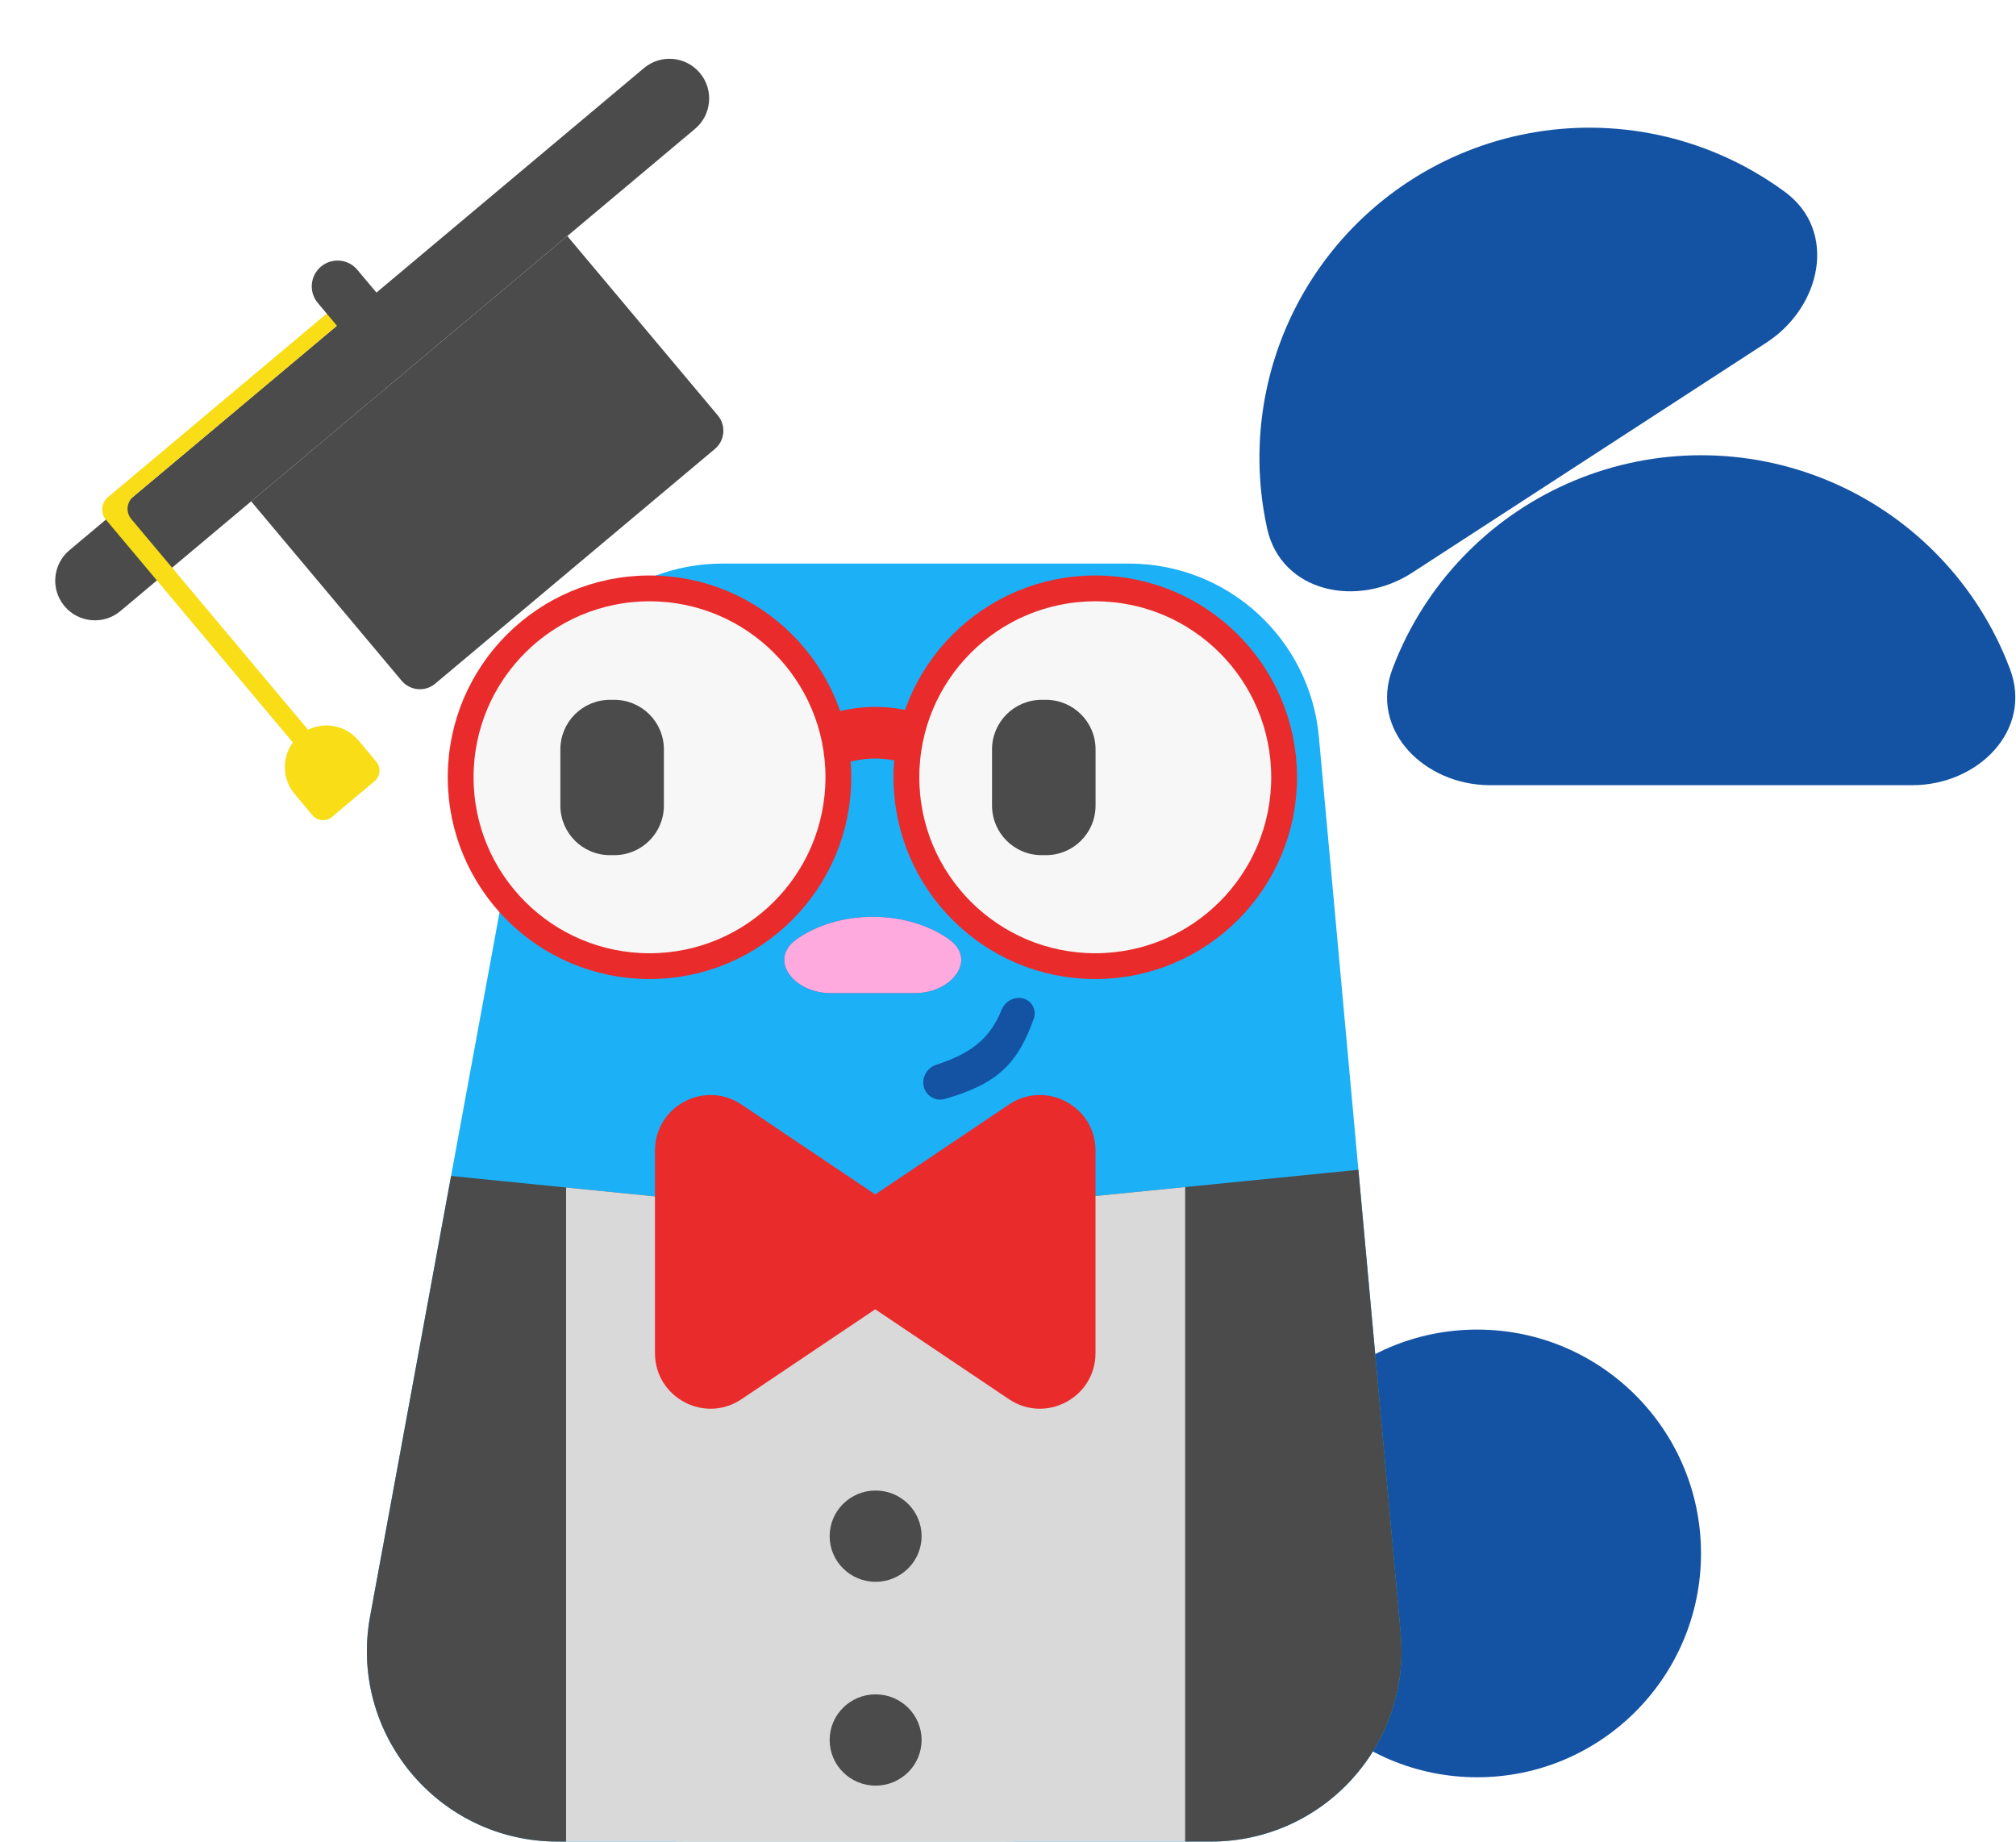
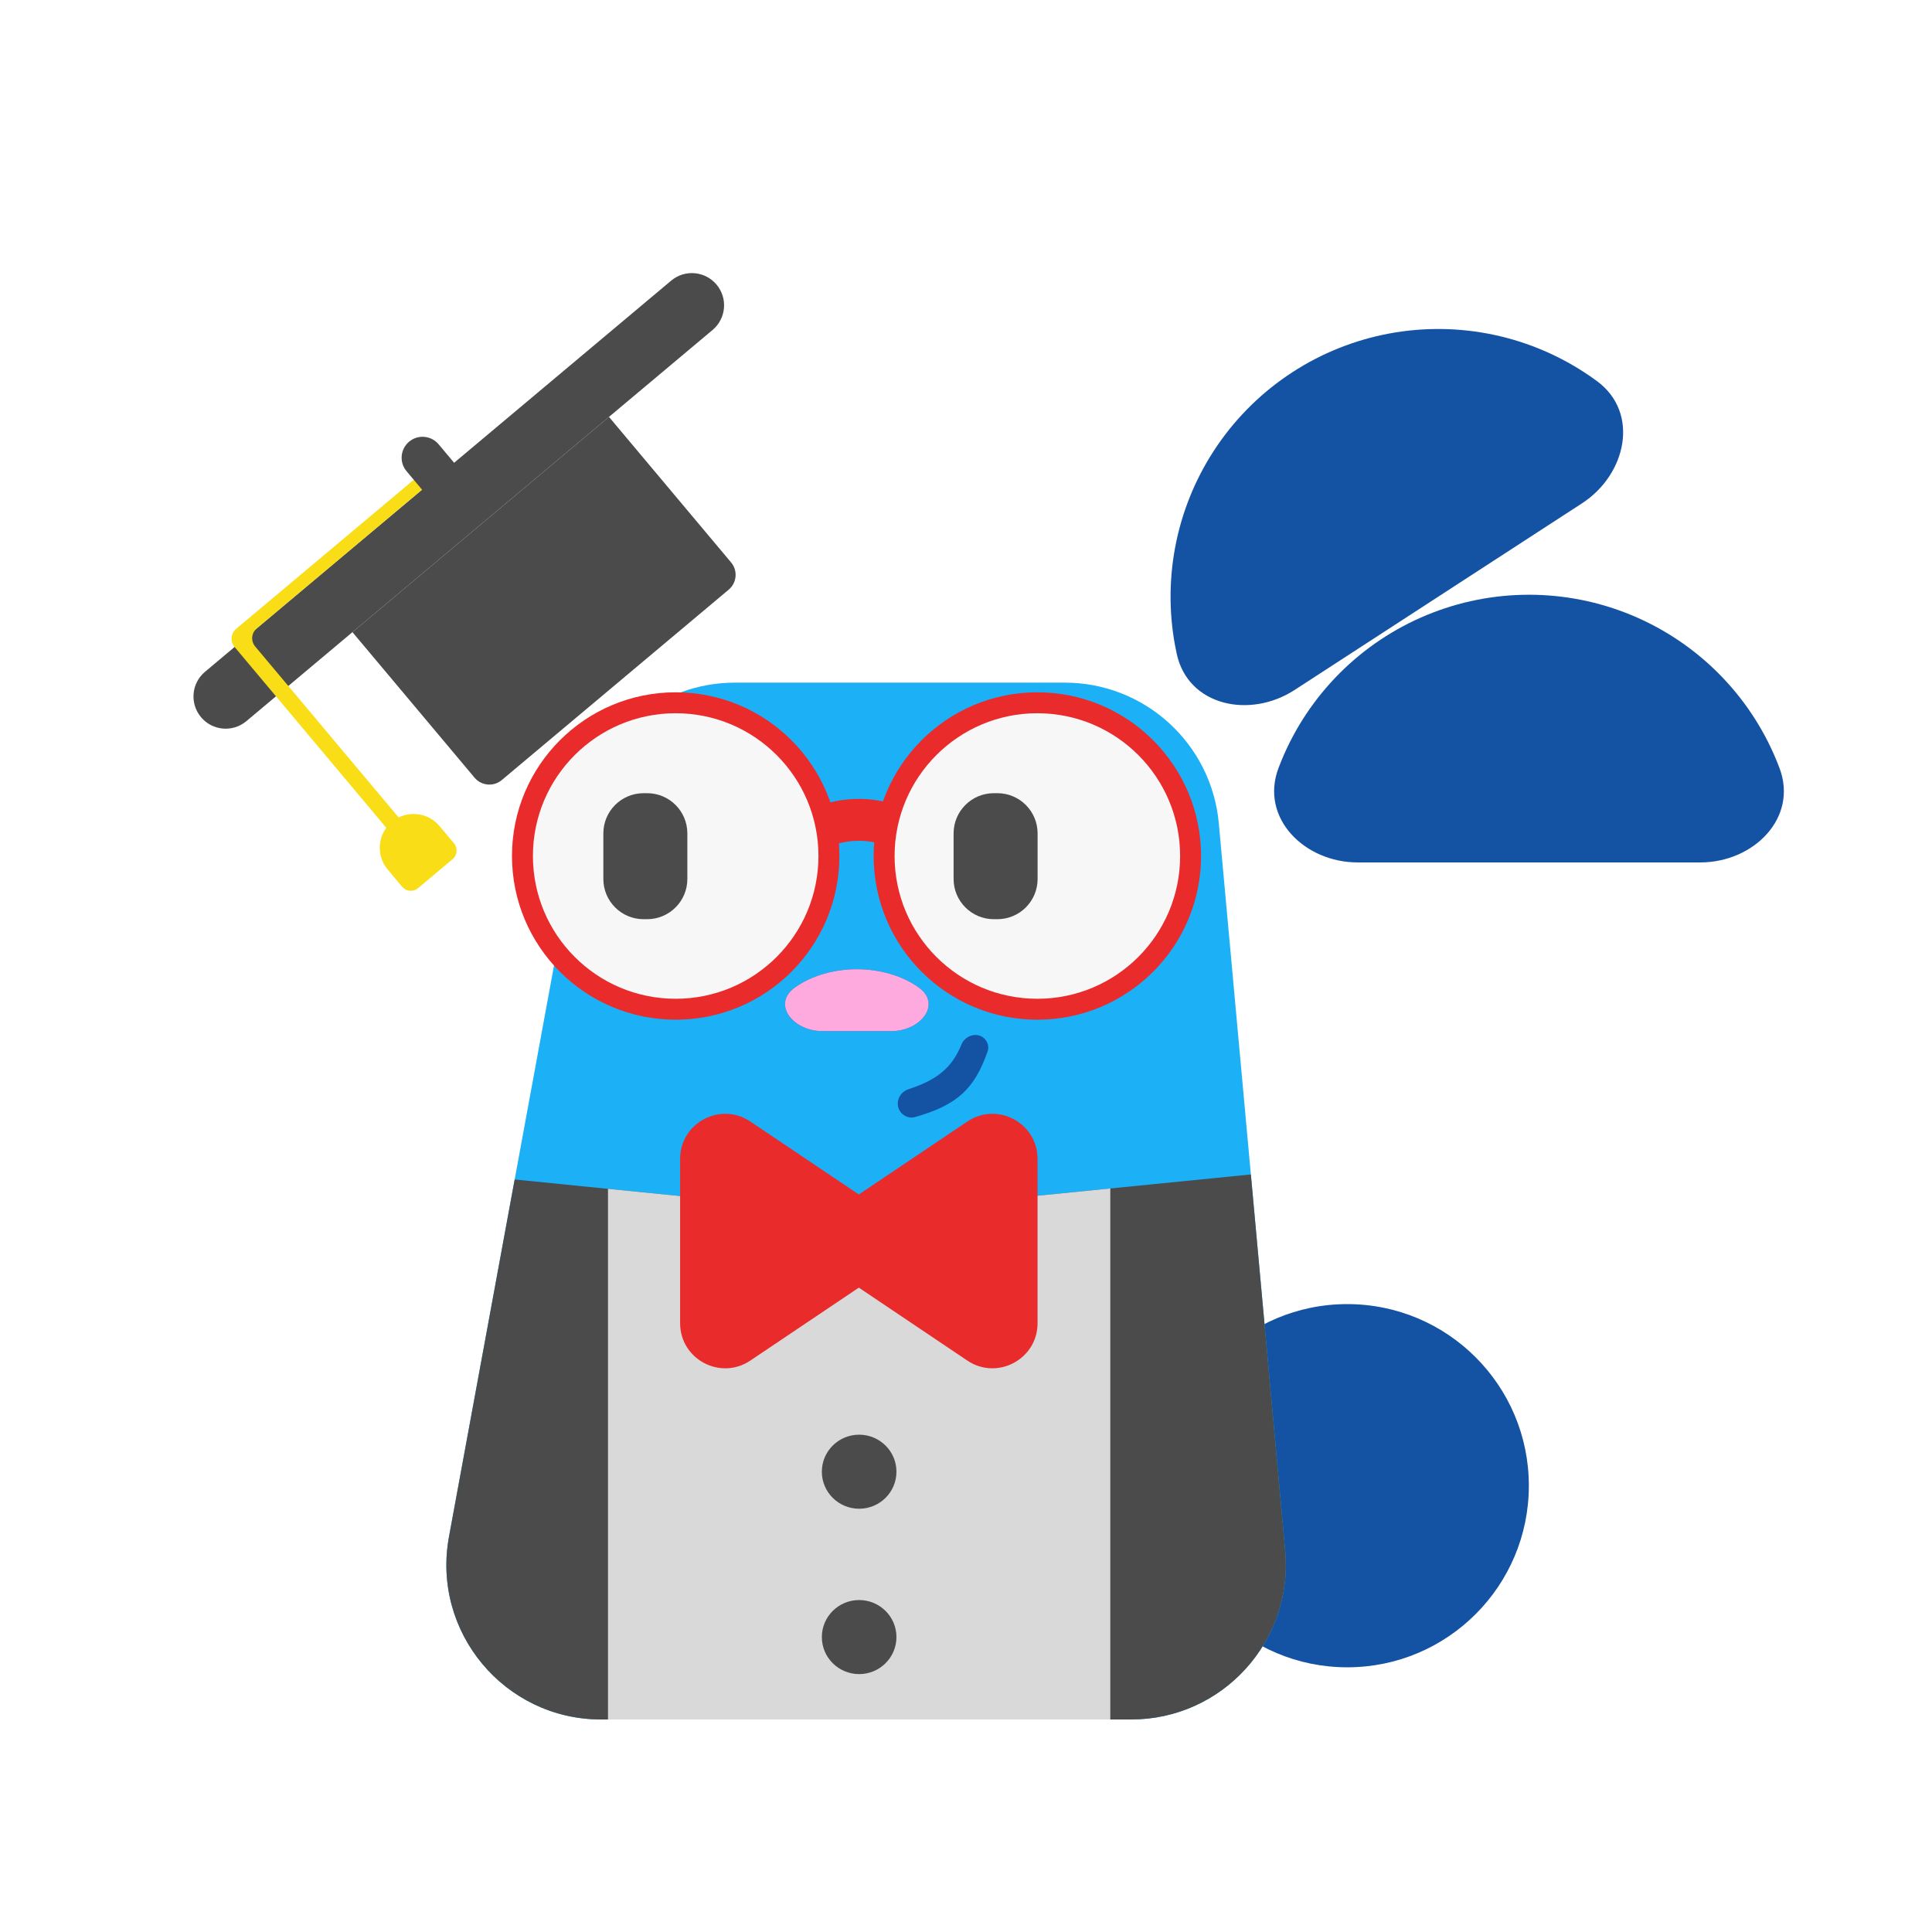
- <svg xmlns="http://www.w3.org/2000/svg" width="508" height="464" viewBox="0 0 508 464" fill="none">
-   <circle cx="372.227" cy="391.399" r="56.399" fill="#1453A3" />
-   <path d="M481.878 197.836C498.407 197.836 512.3 184.02 506.478 168.55C506.159 167.703 505.826 166.86 505.479 166.022C501.301 155.936 495.177 146.771 487.457 139.052C479.738 131.332 470.573 125.208 460.487 121.03C450.4 116.852 439.59 114.702 428.672 114.702C417.755 114.702 406.945 116.852 396.858 121.03C386.772 125.208 377.607 131.332 369.888 139.052C362.168 146.771 356.044 155.936 351.866 166.022C351.519 166.86 351.186 167.703 350.867 168.55C345.045 184.02 358.938 197.836 375.467 197.836L481.878 197.836Z" fill="#1453A3" />
-   <path d="M445.114 86.326C458.977 77.324 463.103 58.169 449.794 48.367C449.065 47.83 448.327 47.304 447.58 46.791C438.582 40.607 428.455 36.256 417.777 33.986C407.098 31.717 396.077 31.572 385.342 33.562C374.607 35.551 364.37 39.636 355.214 45.582C346.058 51.528 338.163 59.219 331.979 68.216C325.795 77.213 321.444 87.341 319.174 98.019C316.905 108.698 316.76 119.719 318.75 130.454C318.915 131.346 319.095 132.234 319.289 133.118C322.831 149.263 342.007 153.284 355.87 144.282L445.114 86.326Z" fill="#1453A3" />
-   <path d="M134.801 181.343C138.992 158.549 158.862 142 182.037 142H284.508C309.341 142 330.079 160.931 332.337 185.662L352.964 411.605C355.532 439.738 333.384 464 305.135 464H140.492C110.489 464 87.83 436.796 93.256 407.286L134.801 181.343Z" fill="#1CB0F6" />
-   <path d="M139.137 408.898C139.137 368.196 172.133 335.2 212.835 335.2C253.537 335.2 286.533 368.196 286.533 408.898V430.877C286.533 449.171 271.704 464 253.41 464H172.26C153.966 464 139.137 449.171 139.137 430.877V408.898Z" fill="#F7F7F7" fill-opacity="0.969" />
-   <path d="M230.661 250.217C239.696 250.217 246.452 241.855 239.083 236.628C234.002 233.025 227.11 231 219.924 231C212.738 231 205.846 233.025 200.764 236.628C193.395 241.855 200.152 250.217 209.186 250.217H230.661Z" fill="#1453A3" />
-   <path d="M63.283 126.32L142.952 59.47L180.876 104.667C183.006 107.205 182.675 110.99 180.137 113.12L109.661 172.256C107.122 174.386 103.338 174.055 101.208 171.517L63.283 126.32Z" fill="#4B4B4B" />
-   <rect x="9.827" y="145.067" width="209" height="20" rx="10" transform="rotate(-40 9.82715 145.067)" fill="#4B4B4B" />
-   <path d="M86.678 77.971C85.969 77.124 84.707 77.014 83.861 77.724L27.174 125.29C25.481 126.71 25.261 129.233 26.68 130.926L75.211 188.762C76.099 189.82 77.675 189.958 78.733 189.07C79.791 188.183 79.929 186.606 79.041 185.548L33.082 130.776C31.662 129.084 31.883 126.561 33.575 125.141L86.432 80.788C87.278 80.078 87.388 78.817 86.678 77.971Z" fill="#F8DD17" />
-   <path d="M80.079 76.329C77.771 73.579 78.13 69.479 80.88 67.171C83.63 64.864 87.73 65.222 90.037 67.972L101.286 81.378L91.327 89.734L80.079 76.329Z" fill="#4B4B4B" />
-   <path d="M74.225 200.033C70.497 195.59 71.077 188.968 75.519 185.24C79.961 181.512 86.584 182.092 90.312 186.534L94.811 191.896C96.054 193.377 95.861 195.585 94.38 196.827L83.655 205.826C82.174 207.069 79.967 206.876 78.724 205.395L74.225 200.033Z" fill="#F8DD17" />
-   <mask id="mask0_906_1248" style="mask-type:alpha" maskUnits="userSpaceOnUse" x="92" y="142" width="262" height="322">
-     <path d="M134.801 181.343C138.992 158.549 158.862 142 182.037 142H284.508C309.341 142 330.079 160.931 332.337 185.662L352.964 411.605C355.532 439.738 333.384 464 305.135 464H140.492C110.489 464 87.83 436.796 93.256 407.286L134.801 181.343Z" fill="#1CB0F6" />
+ <svg xmlns="http://www.w3.org/2000/svg" width="600" height="600" viewBox="0 0 600 600" fill="none">
+   <circle cx="418.399" cy="461.399" r="56.399" fill="#1453A3" />
+   <path d="M528.05 267.836C544.579 267.836 558.472 254.02 552.649 238.55C552.33 237.703 551.997 236.86 551.65 236.022C547.473 225.936 541.349 216.771 533.629 209.052C525.909 201.332 516.745 195.208 506.658 191.03C496.572 186.852 485.762 184.702 474.844 184.702C463.927 184.702 453.117 186.852 443.03 191.03C432.944 195.208 423.779 201.332 416.06 209.052C408.34 216.771 402.216 225.936 398.038 236.022C397.691 236.86 397.358 237.703 397.039 238.55C391.217 254.02 405.109 267.836 421.638 267.836L528.05 267.836Z" fill="#1453A3" />
+   <path d="M491.286 156.326C505.148 147.324 509.275 128.169 495.966 118.367C495.237 117.83 494.499 117.304 493.752 116.791C484.754 110.607 474.627 106.256 463.948 103.986C453.27 101.717 442.248 101.572 431.514 103.562C420.779 105.551 410.542 109.636 401.386 115.582C392.23 121.528 384.334 129.219 378.151 138.216C371.967 147.214 367.616 157.341 365.346 168.019C363.076 178.698 362.932 189.719 364.922 200.454C365.087 201.346 365.267 202.234 365.461 203.118C369.003 219.263 388.179 223.284 402.042 214.282L491.286 156.326Z" fill="#1453A3" />
+   <path d="M180.973 251.343C185.164 228.549 205.034 212 228.209 212H330.68C355.513 212 376.251 230.931 378.509 255.662L399.136 481.605C401.704 509.738 379.556 534 351.307 534H186.664C156.661 534 134.002 506.795 139.428 477.286L180.973 251.343Z" fill="#1CB0F6" />
+   <path d="M185.309 478.898C185.309 438.196 218.304 405.2 259.007 405.2V405.2C299.709 405.2 332.705 438.196 332.705 478.898V500.877C332.705 519.171 317.875 534 299.582 534H218.431C200.138 534 185.309 519.171 185.309 500.877V478.898Z" fill="#F7F7F7" fill-opacity="0.969" />
+   <path d="M276.833 320.217C285.867 320.217 292.624 311.855 285.255 306.628C280.174 303.025 273.282 301 266.096 301C258.909 301 252.018 303.025 246.936 306.628C239.567 311.855 246.324 320.217 255.358 320.217L276.833 320.217Z" fill="#1453A3" />
+   <path d="M109.455 196.32L189.124 129.47L227.048 174.667C229.178 177.205 228.847 180.99 226.309 183.12L155.833 242.256C153.294 244.386 149.51 244.055 147.38 241.517L109.455 196.32Z" fill="#4B4B4B" />
+   <rect x="55.999" y="215.067" width="209" height="20" rx="10" transform="rotate(-40 55.999 215.067)" fill="#4B4B4B" />
+   <path d="M132.85 147.971C132.14 147.125 130.878 147.014 130.032 147.724L73.345 195.29C71.653 196.71 71.432 199.233 72.852 200.926L121.382 258.762C122.27 259.82 123.847 259.958 124.904 259.07C125.962 258.183 126.1 256.606 125.213 255.548L79.253 200.776C77.833 199.084 78.054 196.561 79.746 195.141L132.603 150.788C133.45 150.078 133.56 148.817 132.85 147.971Z" fill="#F8DD17" />
+   <path d="M126.25 146.329C123.943 143.579 124.302 139.479 127.052 137.171V137.171C129.802 134.864 133.901 135.222 136.209 137.972L147.458 151.378L137.499 159.734L126.25 146.329Z" fill="#4B4B4B" />
+   <path d="M120.396 270.033C116.669 265.59 117.248 258.968 121.69 255.24V255.24C126.133 251.512 132.756 252.092 136.483 256.534L140.983 261.896C142.225 263.377 142.032 265.585 140.551 266.827L129.827 275.826C128.346 277.069 126.138 276.876 124.896 275.395L120.396 270.033Z" fill="#F8DD17" />
+   <mask id="mask0_1060_4682" style="mask-type:alpha" maskUnits="userSpaceOnUse" x="138" y="212" width="262" height="322">
+     <path d="M180.973 251.343C185.164 228.549 205.034 212 228.209 212H330.68C355.513 212 376.251 230.931 378.509 255.662L399.136 481.605C401.704 509.738 379.556 534 351.307 534H186.664C156.661 534 134.002 506.796 139.428 477.286L180.973 251.343Z" fill="#1CB0F6" />
  </mask>
-   <g mask="url(#mask0_906_1248)">
-     <path d="M70.828 292.003L219.871 306.95L369.686 292.003V518.891H70.828V292.003Z" fill="#4B4B4B" />
-     <mask id="mask1_906_1248" style="mask-type:alpha" maskUnits="userSpaceOnUse" x="70" y="292" width="300" height="227">
-       <path d="M70.828 292.003L219.871 306.95L369.686 292.003V518.891H70.828V292.003Z" fill="#4B4B4B" />
+   <g mask="url(#mask0_1060_4682)">
+     <path d="M117 362.003L266.043 376.95L415.857 362.003V588.891H117V362.003Z" fill="#4B4B4B" />
+     <mask id="mask1_1060_4682" style="mask-type:alpha" maskUnits="userSpaceOnUse" x="117" y="362" width="299" height="227">
+       <path d="M117 362.003L266.043 376.95L415.857 362.003V588.891H117V362.003Z" fill="#4B4B4B" />
    </mask>
-     <g mask="url(#mask1_906_1248)">
-       <rect x="142.646" y="292.003" width="155.993" height="256.016" fill="#D9D9D9" />
+     <g mask="url(#mask1_1060_4682)">
+       <rect x="188.818" y="362.003" width="155.993" height="256.016" fill="#D9D9D9" />
    </g>
-     <path d="M224.786 327.039C233.039 321.492 233.039 309.349 224.786 303.801L186.851 278.302C177.551 272.051 165.041 278.715 165.041 289.921V340.919C165.041 352.125 177.551 358.789 186.851 352.538L224.786 327.039Z" fill="#EA2B2B" />
-     <path d="M216.305 327.039C208.051 321.492 208.051 309.349 216.305 303.801L254.24 278.302C263.54 272.051 276.05 278.715 276.05 289.921V340.919C276.05 352.125 263.54 358.789 254.24 352.538L216.305 327.039Z" fill="#EA2B2B" />
-     <ellipse cx="220.642" cy="387.051" rx="11.584" ry="11.498" fill="#4B4B4B" />
-     <ellipse cx="220.642" cy="438.407" rx="11.584" ry="11.498" fill="#4B4B4B" />
+     <path d="M270.958 397.039C279.211 391.492 279.211 379.349 270.958 373.801L233.023 348.302C223.723 342.051 211.213 348.715 211.213 359.921V410.919C211.213 422.125 223.723 428.789 233.023 422.538L270.958 397.039Z" fill="#EA2B2B" />
+     <path d="M262.477 397.039C254.224 391.492 254.224 379.349 262.477 373.801L300.412 348.302C309.712 342.051 322.222 348.715 322.222 359.921V410.919C322.222 422.125 309.712 428.789 300.412 422.538L262.477 397.039Z" fill="#EA2B2B" />
+     <ellipse cx="266.815" cy="457.051" rx="11.584" ry="11.498" fill="#4B4B4B" />
+     <ellipse cx="266.815" cy="508.407" rx="11.584" ry="11.498" fill="#4B4B4B" />
  </g>
-   <path d="M230.661 250.217C239.696 250.217 246.452 241.855 239.083 236.628C234.002 233.025 227.11 231 219.924 231C212.738 231 205.846 233.025 200.764 236.628C193.395 241.855 200.152 250.217 209.186 250.217H230.661Z" fill="#FFAADE" />
-   <path d="M196.772 192.407C215.243 182.129 225.594 181.888 244.065 192.407" stroke="#EA2B2B" stroke-width="13.005" />
-   <circle cx="163.668" cy="195.84" r="47.588" fill="#F7F7F7" stroke="#EA2B2B" stroke-width="6.503" />
-   <path d="M141.204 188.818C141.204 181.922 146.794 176.332 153.69 176.332H154.805C161.701 176.332 167.291 181.922 167.291 188.818V202.976C167.291 209.872 161.701 215.463 154.805 215.463H153.69C146.794 215.463 141.204 209.872 141.204 202.976V188.818Z" fill="#4B4B4B" />
-   <circle cx="275.988" cy="195.84" r="47.588" fill="#F7F7F7" stroke="#EA2B2B" stroke-width="6.503" />
-   <path d="M249.978 188.818C249.978 181.922 255.568 176.332 262.464 176.332H263.579C270.475 176.332 276.065 181.922 276.065 188.818V202.976C276.065 209.872 270.475 215.463 263.579 215.463H262.464C255.568 215.463 249.978 209.872 249.978 202.976V188.818Z" fill="#4B4B4B" />
-   <path d="M233.756 275.648C231.549 273.197 232.802 269.282 235.942 268.271C244.881 265.392 249.551 261.49 252.402 254.403C253.603 251.42 257.58 250.346 259.732 252.736C260.668 253.776 260.989 255.241 260.526 256.561C256.441 268.201 251.11 273.174 238.031 276.907C236.486 277.348 234.831 276.841 233.756 275.648Z" fill="#1453A3" />
+   <path d="M276.833 320.217C285.867 320.217 292.624 311.855 285.255 306.628C280.174 303.025 273.282 301 266.096 301C258.909 301 252.018 303.025 246.936 306.628C239.567 311.855 246.324 320.217 255.358 320.217L276.833 320.217Z" fill="#FFAADE" />
+   <path d="M242.945 262.407C261.416 252.129 271.767 251.888 290.238 262.407" stroke="#EA2B2B" stroke-width="13.005" />
+   <circle cx="209.84" cy="265.84" r="47.588" fill="#F7F7F7" stroke="#EA2B2B" stroke-width="6.503" />
+   <path d="M187.375 258.818C187.375 251.922 192.966 246.332 199.862 246.332H200.976C207.872 246.332 213.463 251.922 213.463 258.818V272.976C213.463 279.872 207.872 285.463 200.976 285.463H199.862C192.966 285.463 187.375 279.872 187.375 272.976V258.818Z" fill="#4B4B4B" />
+   <circle cx="322.16" cy="265.84" r="47.588" fill="#F7F7F7" stroke="#EA2B2B" stroke-width="6.503" />
+   <path d="M296.149 258.818C296.149 251.922 301.74 246.332 308.636 246.332H309.75C316.646 246.332 322.237 251.922 322.237 258.818V272.976C322.237 279.872 316.646 285.463 309.75 285.463H308.636C301.74 285.463 296.149 279.872 296.149 272.976V258.818Z" fill="#4B4B4B" />
+   <path d="M279.928 345.648C277.721 343.197 278.974 339.282 282.113 338.271C291.053 335.392 295.723 331.49 298.574 324.403C299.775 321.42 303.751 320.346 305.904 322.736C306.839 323.776 307.161 325.241 306.698 326.561C302.613 338.201 297.282 343.174 284.203 346.907C282.658 347.348 281.002 346.841 279.928 345.648Z" fill="#1453A3" />
</svg>
